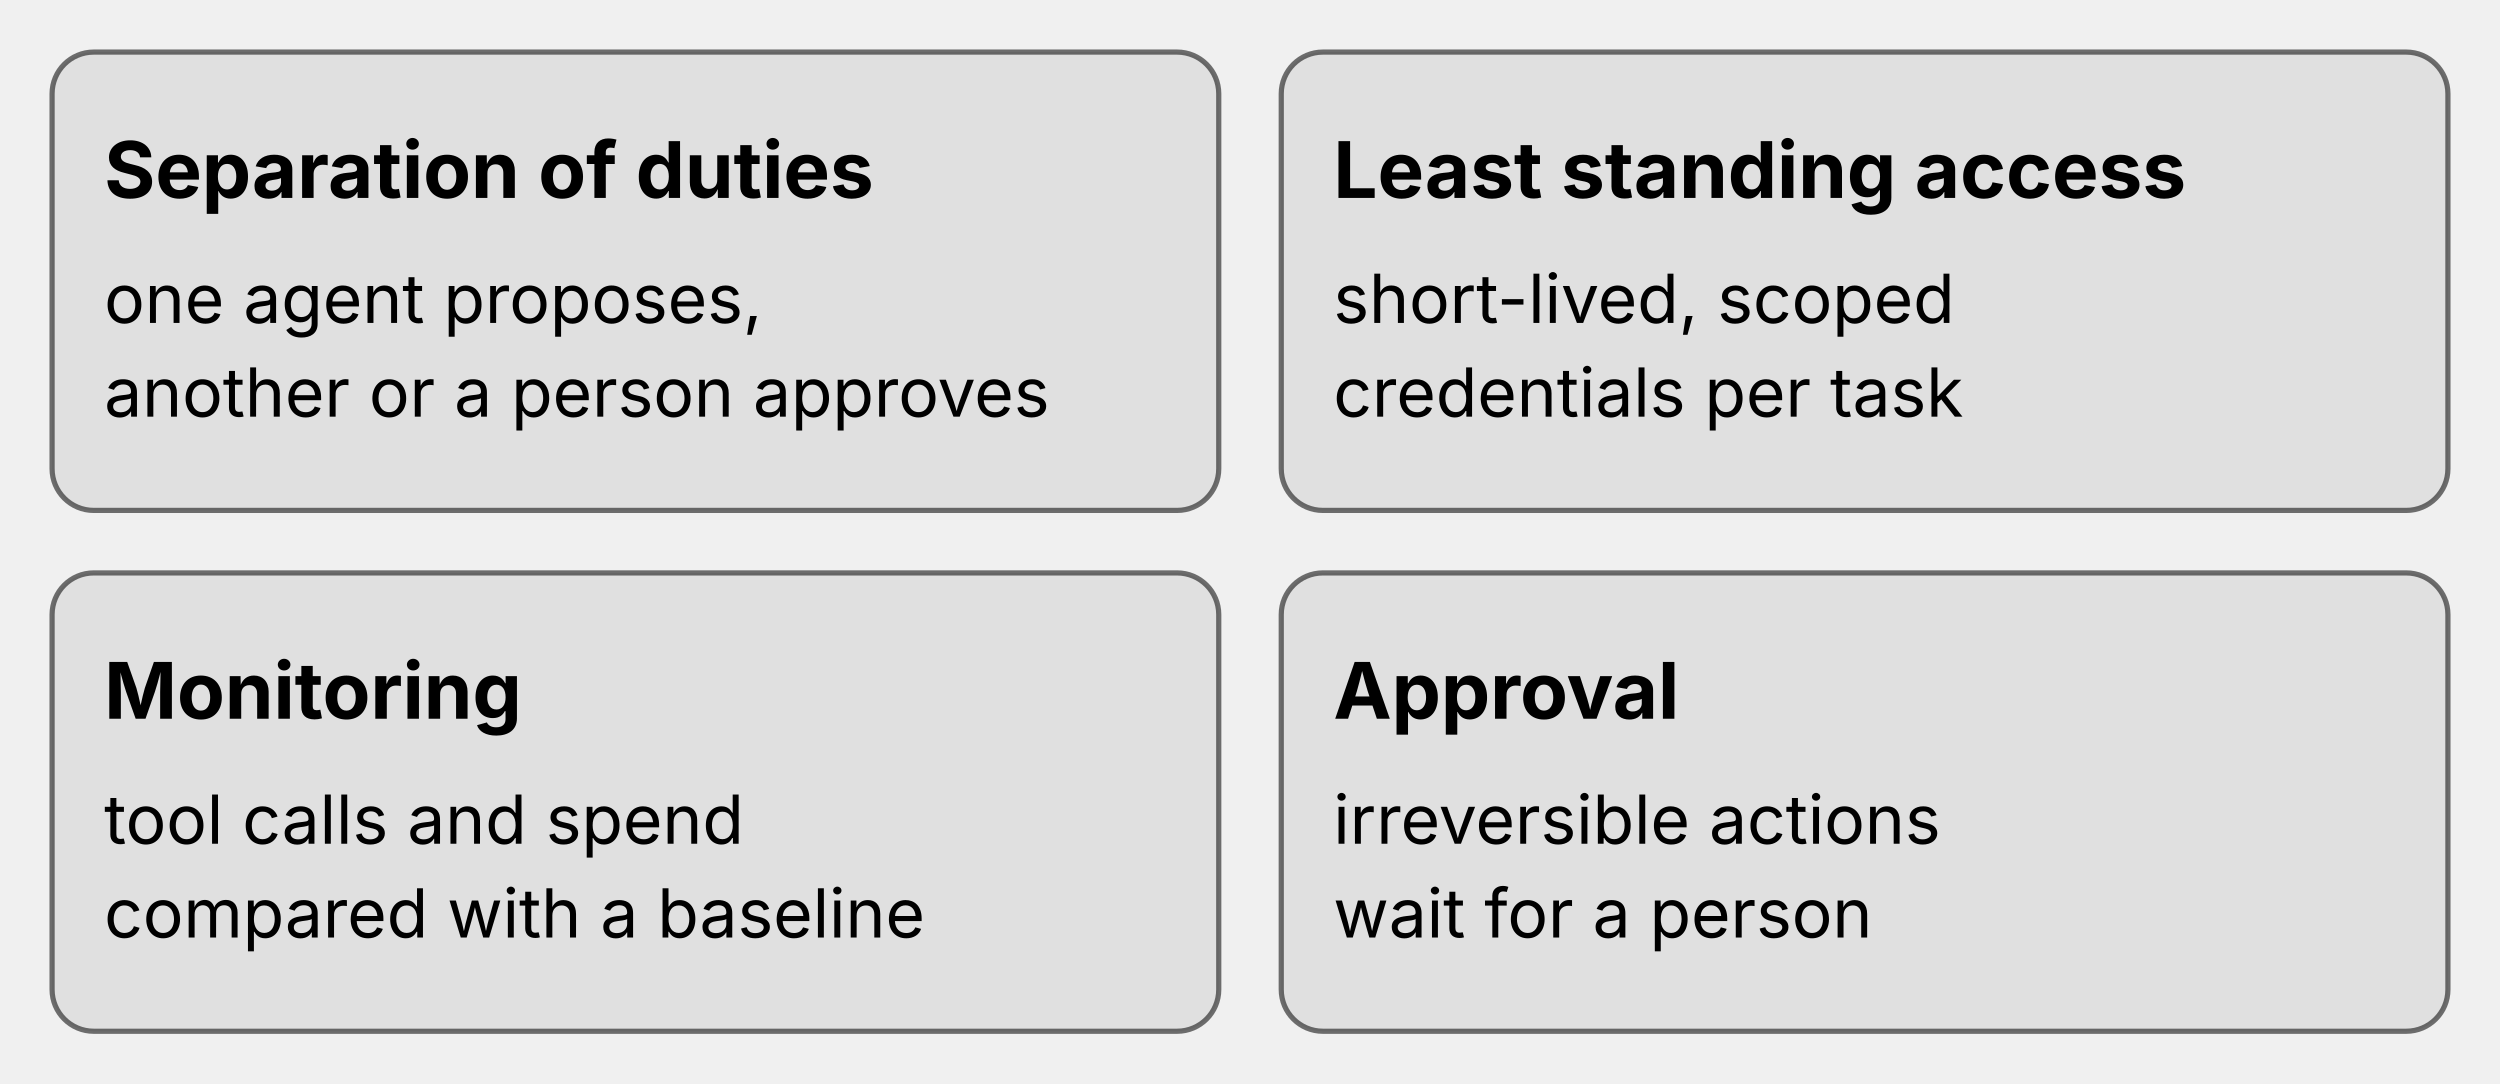
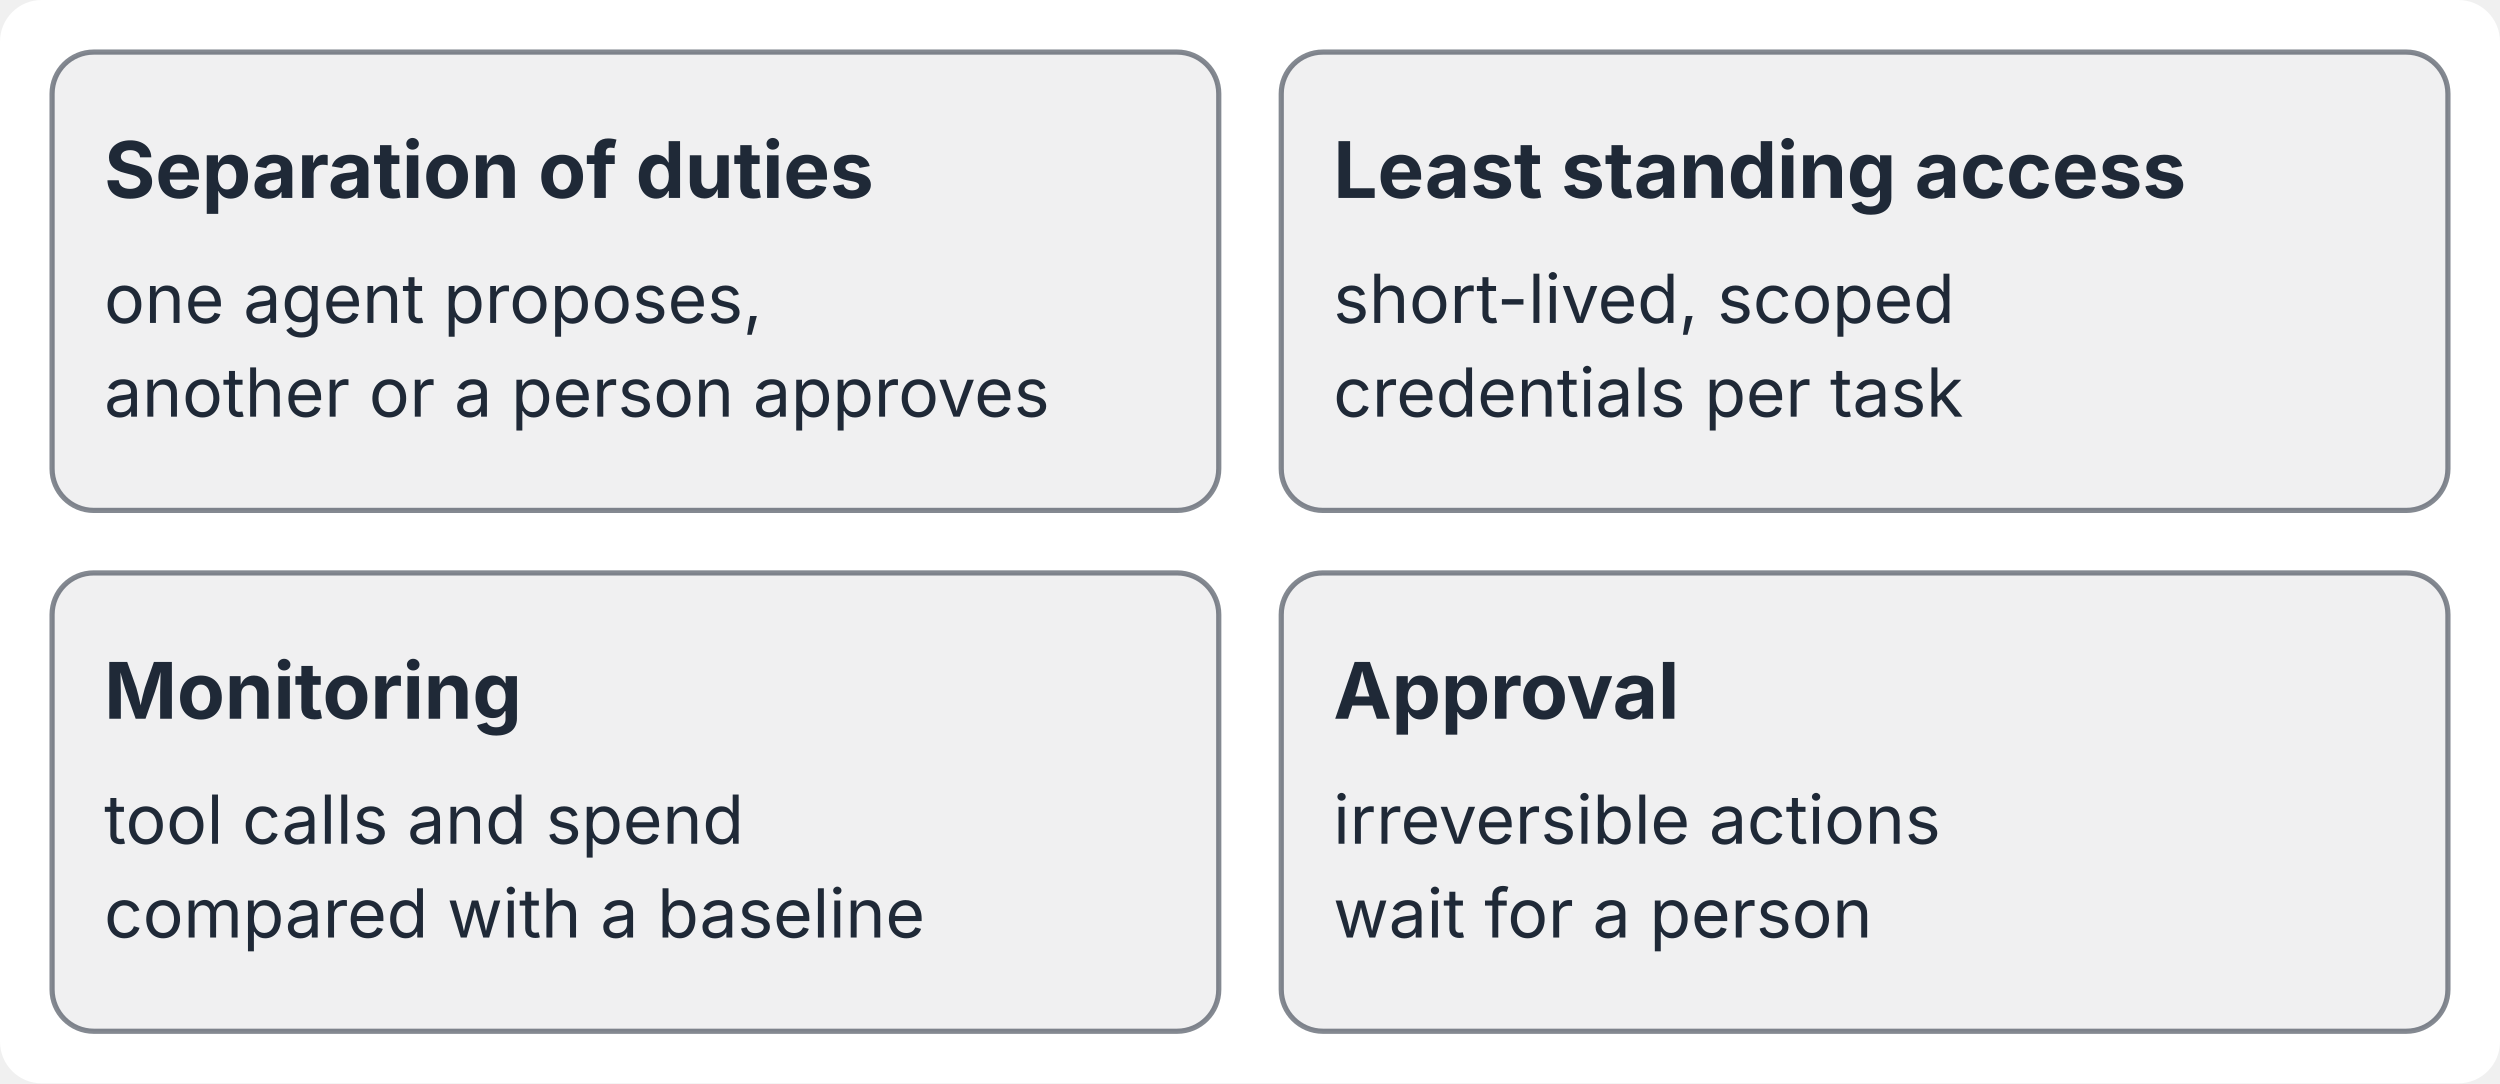
<svg xmlns="http://www.w3.org/2000/svg" viewBox="0 0 480 208" role="img" aria-labelledby="t d" font-family="system-ui,-apple-system,Segoe UI,sans-serif" fill="currentColor">
+   <style>svg{color:#1f2937}</style>
+   <rect class="oax-bg" x="0" y="0" width="480" height="208" rx="8" fill="#ffffff" />
  <rect x="10" y="10" width="224" height="88" rx="8" fill="currentColor" fill-opacity="0.07" stroke="currentColor" stroke-opacity="0.55" />
  <text x="20" y="38" font-size="15" font-weight="700">Separation of duties</text>
  <text x="20" y="62" font-size="13">one agent proposes,</text>
  <text x="20" y="80" font-size="13">another or a person approves</text>
  <rect x="246" y="10" width="224" height="88" rx="8" fill="currentColor" fill-opacity="0.07" stroke="currentColor" stroke-opacity="0.55" />
  <text x="256" y="38" font-size="15" font-weight="700">Least standing access</text>
  <text x="256" y="62" font-size="13">short-lived, scoped</text>
  <text x="256" y="80" font-size="13">credentials per task</text>
  <rect x="10" y="110" width="224" height="88" rx="8" fill="currentColor" fill-opacity="0.07" stroke="currentColor" stroke-opacity="0.55" />
  <text x="20" y="138" font-size="15" font-weight="700">Monitoring</text>
  <text x="20" y="162" font-size="13">tool calls and spend</text>
  <text x="20" y="180" font-size="13">compared with a baseline</text>
  <rect x="246" y="110" width="224" height="88" rx="8" fill="currentColor" fill-opacity="0.07" stroke="currentColor" stroke-opacity="0.55" />
  <text x="256" y="138" font-size="15" font-weight="700">Approval</text>
  <text x="256" y="162" font-size="13">irreversible actions</text>
  <text x="256" y="180" font-size="13">wait for a person</text>
</svg>
